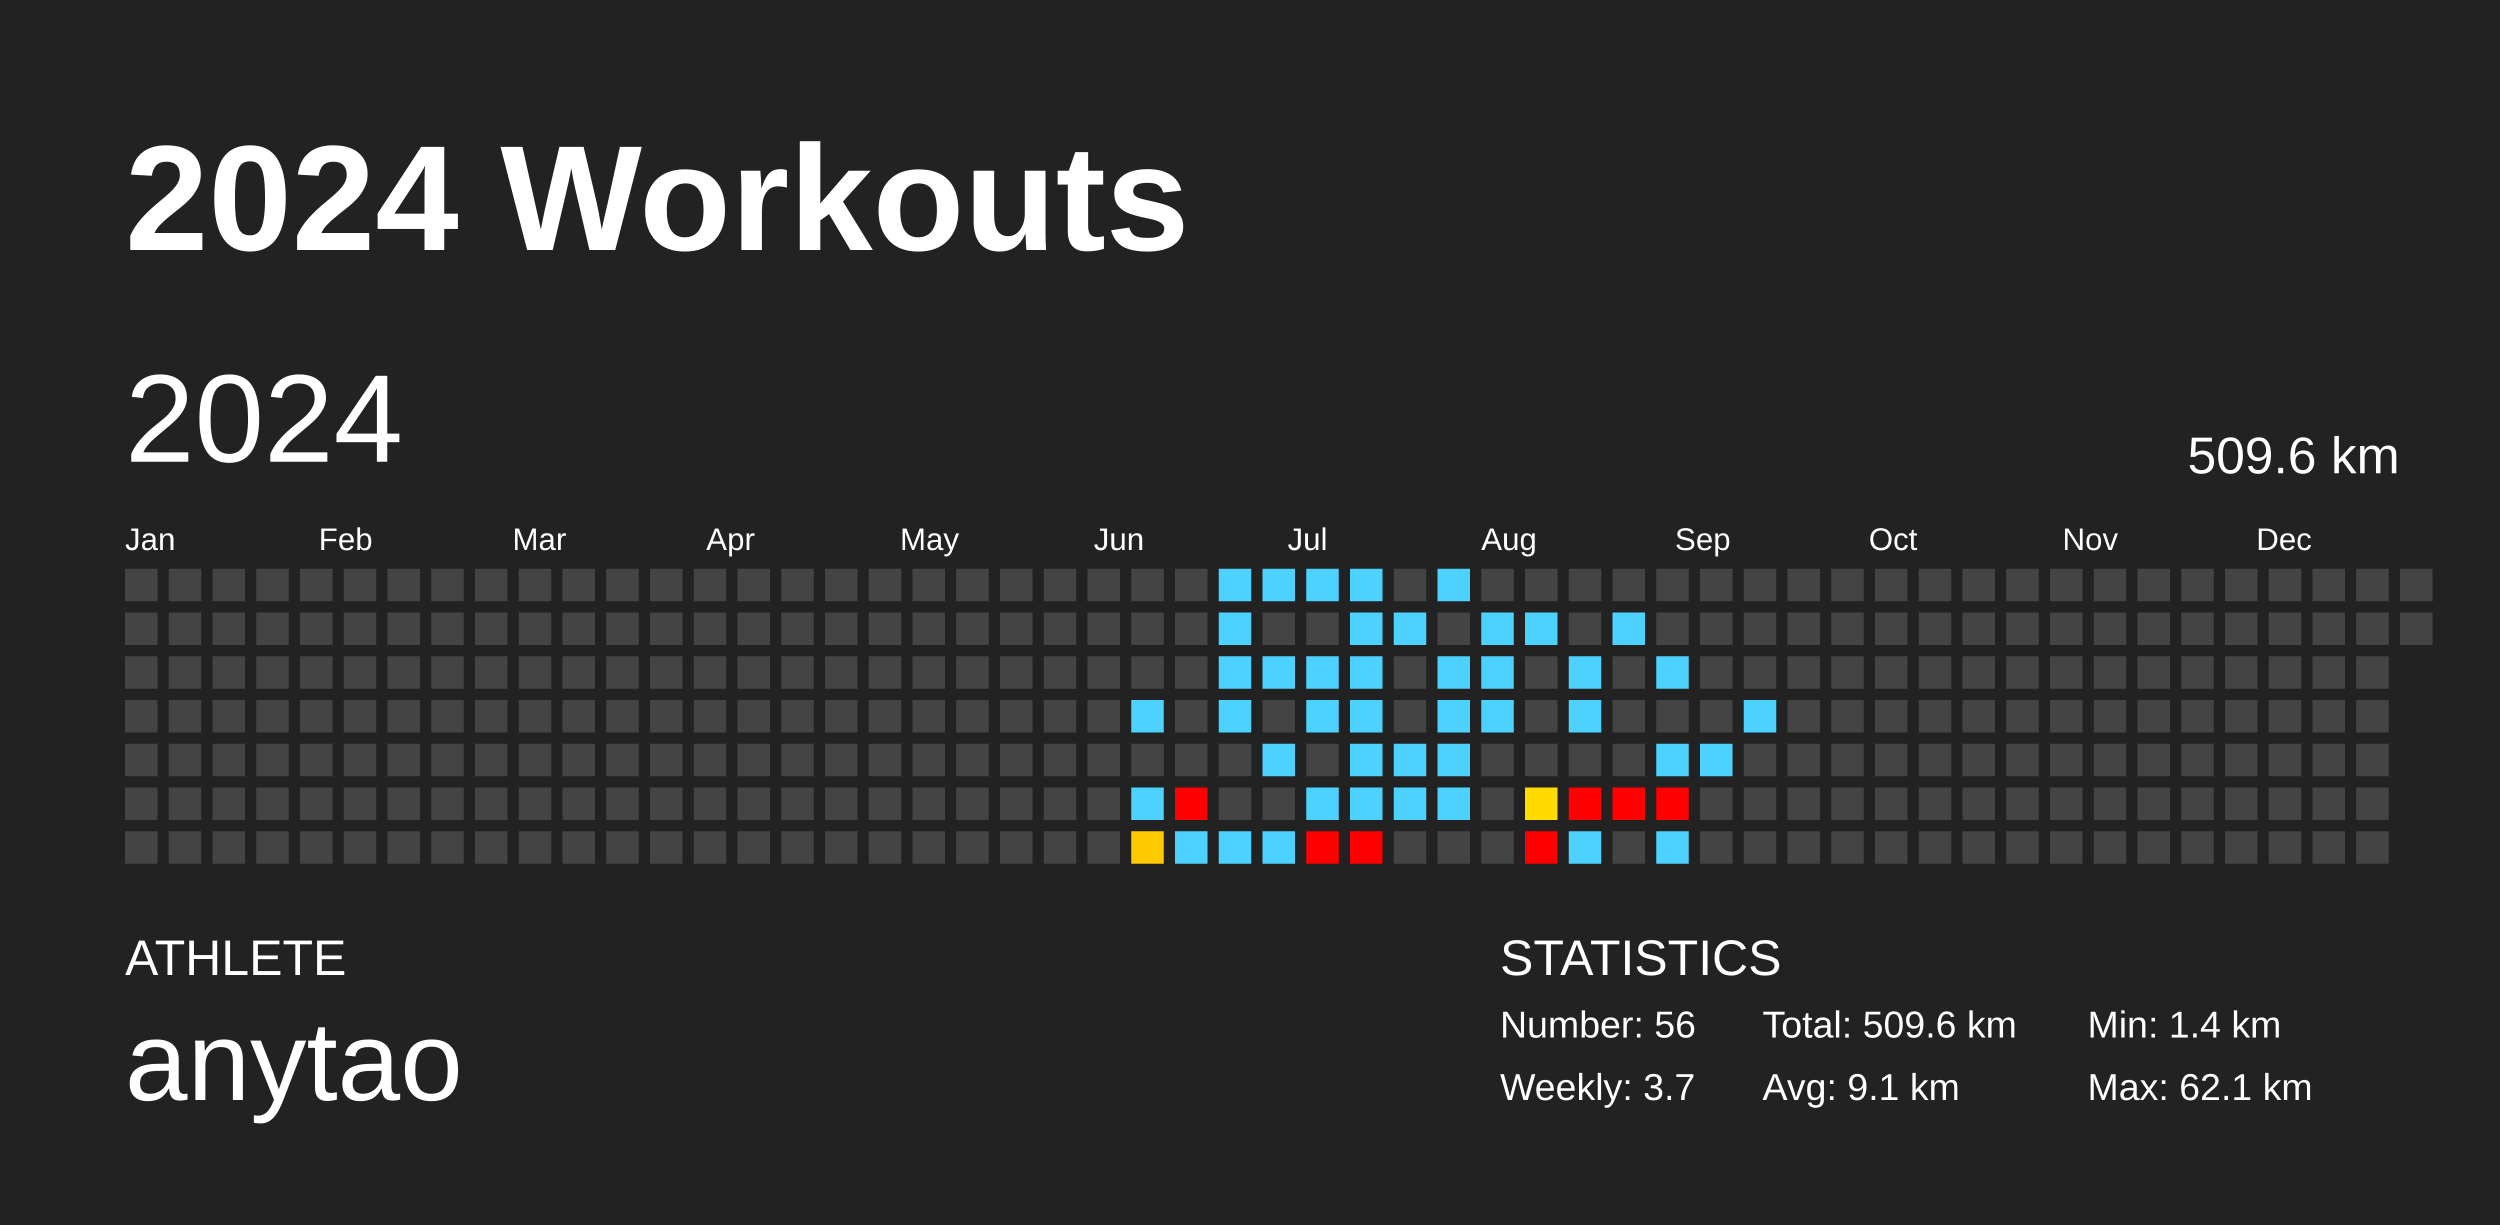
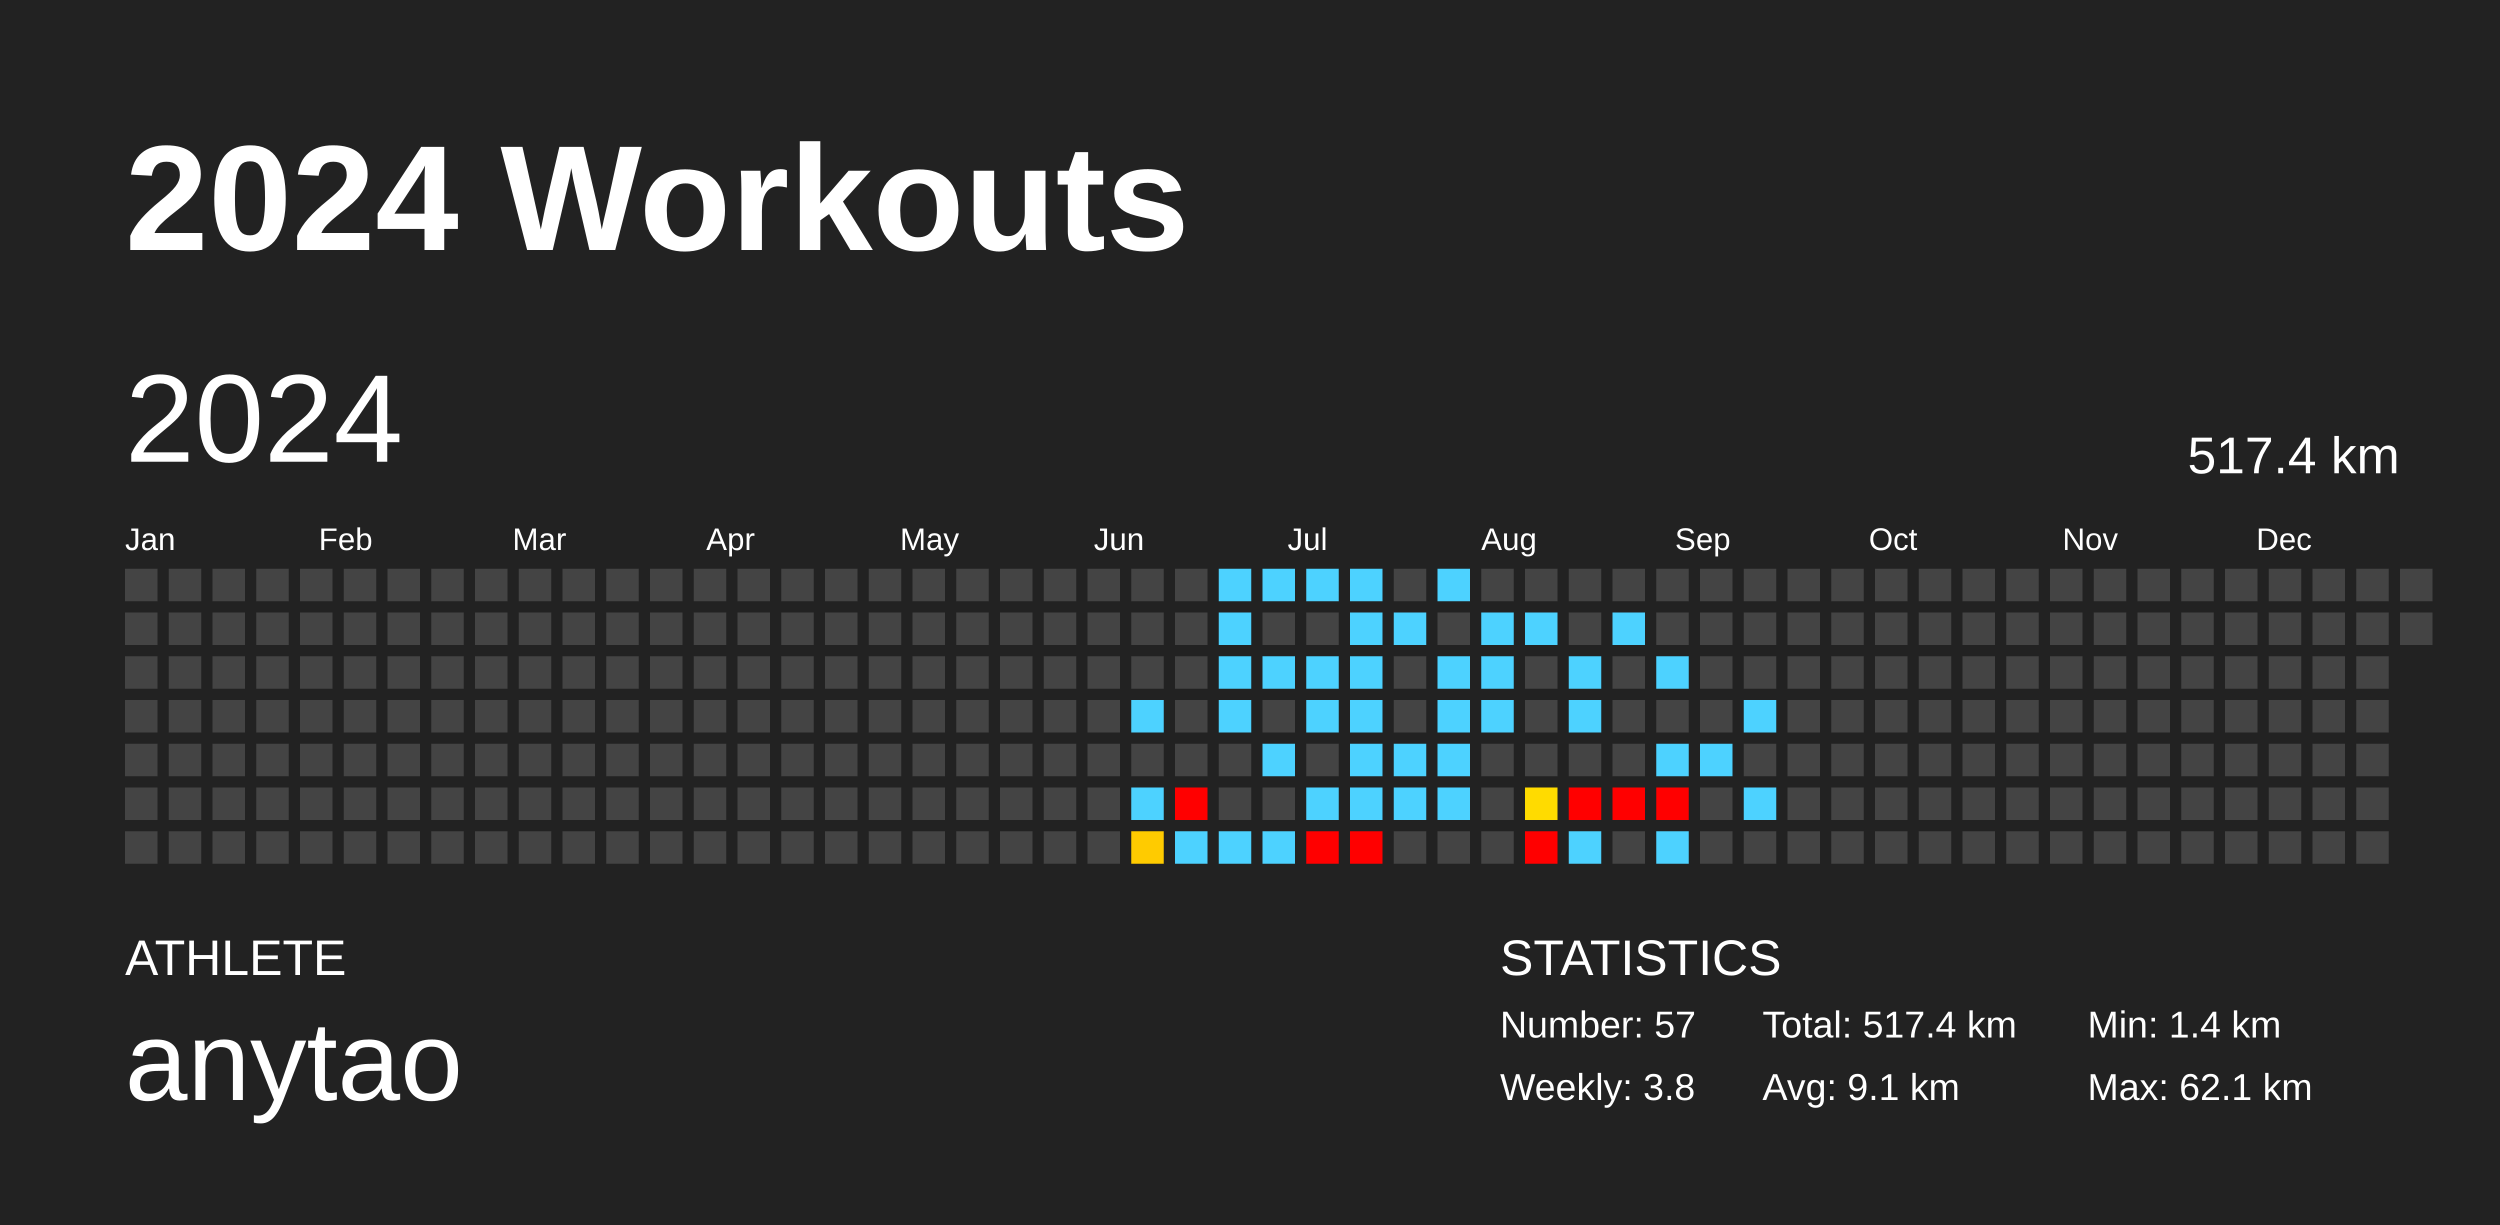
<svg xmlns="http://www.w3.org/2000/svg" baseProfile="full" height="98mm" version="1.1" viewBox="0,0,200,98" width="200mm">
  <defs />
  <rect fill="#222222" height="98" width="200" x="0" y="0" />
  <text fill="#FFFFFF" style="font-size:12px; font-family:Arial; font-weight:bold;" x="10" y="20">2024 Workouts</text>
  <text fill="#FFFFFF" style="font-size:4px; font-family:Arial" x="10" y="78">ATHLETE</text>
  <text fill="#FFFFFF" style="font-size:9px; font-family:Arial" x="10" y="88">anytao</text>
  <text fill="#FFFFFF" style="font-size:4px; font-family:Arial" x="120" y="78">STATISTICS</text>
-   <text fill="#FFFFFF" style="font-size:3px; font-family:Arial" x="120" y="83">Number: 56</text>
-   <text fill="#FFFFFF" style="font-size:3px; font-family:Arial" x="120" y="88">Weekly: 3.7</text>
-   <text fill="#FFFFFF" style="font-size:3px; font-family:Arial" x="141" y="83">Total: 509.6 km</text>
+   <text fill="#FFFFFF" style="font-size:3px; font-family:Arial" x="120" y="83">Number: 57</text>
+   <text fill="#FFFFFF" style="font-size:3px; font-family:Arial" x="120" y="88">Weekly: 3.8</text>
+   <text fill="#FFFFFF" style="font-size:3px; font-family:Arial" x="141" y="83">Total: 517.4 km</text>
  <text fill="#FFFFFF" style="font-size:3px; font-family:Arial" x="141" y="88">Avg: 9.1 km</text>
  <text fill="#FFFFFF" style="font-size:3px; font-family:Arial" x="167" y="83">Min: 1.4 km</text>
  <text fill="#FFFFFF" style="font-size:3px; font-family:Arial" x="167" y="88">Max: 62.1 km</text>
  <text dominant-baseline="hanging" fill="#FFFFFF" style="font-size:10.0px; font-family:Arial;" x="10" y="30">2024</text>
-   <text dominant-baseline="hanging" fill="#FFFFFF" style="font-size:4.125px; font-family:Arial;" x="175" y="35">509.6 km</text>
+   <text dominant-baseline="hanging" fill="#FFFFFF" style="font-size:4.125px; font-family:Arial;" x="175" y="35">517.4 km</text>
  <text fill="#FFFFFF" style="font-size:2.5px; font-family:Arial" x="10.0" y="44">Jan</text>
  <text fill="#FFFFFF" style="font-size:2.5px; font-family:Arial" x="25.5" y="44">Feb</text>
  <text fill="#FFFFFF" style="font-size:2.5px; font-family:Arial" x="41.0" y="44">Mar</text>
  <text fill="#FFFFFF" style="font-size:2.5px; font-family:Arial" x="56.5" y="44">Apr</text>
  <text fill="#FFFFFF" style="font-size:2.5px; font-family:Arial" x="72.0" y="44">May</text>
  <text fill="#FFFFFF" style="font-size:2.5px; font-family:Arial" x="87.5" y="44">Jun</text>
  <text fill="#FFFFFF" style="font-size:2.5px; font-family:Arial" x="103.0" y="44">Jul</text>
  <text fill="#FFFFFF" style="font-size:2.5px; font-family:Arial" x="118.5" y="44">Aug</text>
  <text fill="#FFFFFF" style="font-size:2.5px; font-family:Arial" x="134.0" y="44">Sep</text>
  <text fill="#FFFFFF" style="font-size:2.5px; font-family:Arial" x="149.5" y="44">Oct</text>
  <text fill="#FFFFFF" style="font-size:2.5px; font-family:Arial" x="165.0" y="44">Nov</text>
  <text fill="#FFFFFF" style="font-size:2.5px; font-family:Arial" x="180.5" y="44">Dec</text>
  <rect fill="#444444" height="2.6" width="2.6" x="10.0" y="45.5" />
  <rect fill="#444444" height="2.6" width="2.6" x="10.0" y="49.0" />
  <rect fill="#444444" height="2.6" width="2.6" x="10.0" y="52.5" />
  <rect fill="#444444" height="2.6" width="2.6" x="10.0" y="56.0" />
  <rect fill="#444444" height="2.6" width="2.6" x="10.0" y="59.5" />
  <rect fill="#444444" height="2.6" width="2.6" x="10.0" y="63.0" />
  <rect fill="#444444" height="2.6" width="2.6" x="10.0" y="66.5" />
  <rect fill="#444444" height="2.6" width="2.6" x="13.5" y="45.5" />
  <rect fill="#444444" height="2.6" width="2.6" x="13.5" y="49.0" />
  <rect fill="#444444" height="2.6" width="2.6" x="13.5" y="52.5" />
  <rect fill="#444444" height="2.6" width="2.6" x="13.5" y="56.0" />
  <rect fill="#444444" height="2.6" width="2.6" x="13.5" y="59.5" />
  <rect fill="#444444" height="2.6" width="2.6" x="13.5" y="63.0" />
  <rect fill="#444444" height="2.6" width="2.6" x="13.5" y="66.5" />
  <rect fill="#444444" height="2.6" width="2.6" x="17.0" y="45.5" />
  <rect fill="#444444" height="2.6" width="2.6" x="17.0" y="49.0" />
  <rect fill="#444444" height="2.6" width="2.6" x="17.0" y="52.5" />
  <rect fill="#444444" height="2.6" width="2.6" x="17.0" y="56.0" />
  <rect fill="#444444" height="2.6" width="2.6" x="17.0" y="59.5" />
  <rect fill="#444444" height="2.6" width="2.6" x="17.0" y="63.0" />
  <rect fill="#444444" height="2.6" width="2.6" x="17.0" y="66.5" />
  <rect fill="#444444" height="2.6" width="2.6" x="20.5" y="45.5" />
  <rect fill="#444444" height="2.6" width="2.6" x="20.5" y="49.0" />
  <rect fill="#444444" height="2.6" width="2.6" x="20.5" y="52.5" />
  <rect fill="#444444" height="2.6" width="2.6" x="20.5" y="56.0" />
  <rect fill="#444444" height="2.6" width="2.6" x="20.5" y="59.5" />
  <rect fill="#444444" height="2.6" width="2.6" x="20.5" y="63.0" />
  <rect fill="#444444" height="2.6" width="2.6" x="20.5" y="66.5" />
  <rect fill="#444444" height="2.6" width="2.6" x="24.0" y="45.5" />
  <rect fill="#444444" height="2.6" width="2.6" x="24.0" y="49.0" />
  <rect fill="#444444" height="2.6" width="2.6" x="24.0" y="52.5" />
  <rect fill="#444444" height="2.6" width="2.6" x="24.0" y="56.0" />
  <rect fill="#444444" height="2.6" width="2.6" x="24.0" y="59.5" />
  <rect fill="#444444" height="2.6" width="2.6" x="24.0" y="63.0" />
  <rect fill="#444444" height="2.6" width="2.6" x="24.0" y="66.5" />
  <rect fill="#444444" height="2.6" width="2.6" x="27.5" y="45.5" />
  <rect fill="#444444" height="2.6" width="2.6" x="27.5" y="49.0" />
  <rect fill="#444444" height="2.6" width="2.6" x="27.5" y="52.5" />
  <rect fill="#444444" height="2.6" width="2.6" x="27.5" y="56.0" />
  <rect fill="#444444" height="2.6" width="2.6" x="27.5" y="59.5" />
  <rect fill="#444444" height="2.6" width="2.6" x="27.5" y="63.0" />
  <rect fill="#444444" height="2.6" width="2.6" x="27.5" y="66.5" />
  <rect fill="#444444" height="2.6" width="2.6" x="31.0" y="45.5" />
  <rect fill="#444444" height="2.6" width="2.6" x="31.0" y="49.0" />
  <rect fill="#444444" height="2.6" width="2.6" x="31.0" y="52.5" />
  <rect fill="#444444" height="2.6" width="2.6" x="31.0" y="56.0" />
  <rect fill="#444444" height="2.6" width="2.6" x="31.0" y="59.5" />
  <rect fill="#444444" height="2.6" width="2.6" x="31.0" y="63.0" />
  <rect fill="#444444" height="2.6" width="2.6" x="31.0" y="66.5" />
  <rect fill="#444444" height="2.6" width="2.6" x="34.5" y="45.5" />
  <rect fill="#444444" height="2.6" width="2.6" x="34.5" y="49.0" />
  <rect fill="#444444" height="2.6" width="2.6" x="34.5" y="52.5" />
  <rect fill="#444444" height="2.6" width="2.6" x="34.5" y="56.0" />
  <rect fill="#444444" height="2.6" width="2.6" x="34.5" y="59.5" />
  <rect fill="#444444" height="2.6" width="2.6" x="34.5" y="63.0" />
  <rect fill="#444444" height="2.6" width="2.6" x="34.5" y="66.5" />
  <rect fill="#444444" height="2.6" width="2.6" x="38.0" y="45.5" />
  <rect fill="#444444" height="2.6" width="2.6" x="38.0" y="49.0" />
  <rect fill="#444444" height="2.6" width="2.6" x="38.0" y="52.5" />
  <rect fill="#444444" height="2.6" width="2.6" x="38.0" y="56.0" />
  <rect fill="#444444" height="2.6" width="2.6" x="38.0" y="59.5" />
  <rect fill="#444444" height="2.6" width="2.6" x="38.0" y="63.0" />
  <rect fill="#444444" height="2.6" width="2.6" x="38.0" y="66.5" />
  <rect fill="#444444" height="2.6" width="2.6" x="41.5" y="45.5" />
  <rect fill="#444444" height="2.6" width="2.6" x="41.5" y="49.0" />
  <rect fill="#444444" height="2.6" width="2.6" x="41.5" y="52.5" />
  <rect fill="#444444" height="2.6" width="2.6" x="41.5" y="56.0" />
  <rect fill="#444444" height="2.6" width="2.6" x="41.5" y="59.5" />
  <rect fill="#444444" height="2.6" width="2.6" x="41.5" y="63.0" />
  <rect fill="#444444" height="2.6" width="2.6" x="41.5" y="66.5" />
  <rect fill="#444444" height="2.6" width="2.6" x="45.0" y="45.5" />
  <rect fill="#444444" height="2.6" width="2.6" x="45.0" y="49.0" />
  <rect fill="#444444" height="2.6" width="2.6" x="45.0" y="52.5" />
  <rect fill="#444444" height="2.6" width="2.6" x="45.0" y="56.0" />
  <rect fill="#444444" height="2.6" width="2.6" x="45.0" y="59.5" />
  <rect fill="#444444" height="2.6" width="2.6" x="45.0" y="63.0" />
  <rect fill="#444444" height="2.6" width="2.6" x="45.0" y="66.5" />
  <rect fill="#444444" height="2.6" width="2.6" x="48.5" y="45.5" />
  <rect fill="#444444" height="2.6" width="2.6" x="48.5" y="49.0" />
  <rect fill="#444444" height="2.6" width="2.6" x="48.5" y="52.5" />
  <rect fill="#444444" height="2.6" width="2.6" x="48.5" y="56.0" />
  <rect fill="#444444" height="2.6" width="2.6" x="48.5" y="59.5" />
  <rect fill="#444444" height="2.6" width="2.6" x="48.5" y="63.0" />
  <rect fill="#444444" height="2.6" width="2.6" x="48.5" y="66.5" />
  <rect fill="#444444" height="2.6" width="2.6" x="52.0" y="45.5" />
  <rect fill="#444444" height="2.6" width="2.6" x="52.0" y="49.0" />
  <rect fill="#444444" height="2.6" width="2.6" x="52.0" y="52.5" />
  <rect fill="#444444" height="2.6" width="2.6" x="52.0" y="56.0" />
  <rect fill="#444444" height="2.6" width="2.6" x="52.0" y="59.5" />
  <rect fill="#444444" height="2.6" width="2.6" x="52.0" y="63.0" />
  <rect fill="#444444" height="2.6" width="2.6" x="52.0" y="66.5" />
  <rect fill="#444444" height="2.6" width="2.6" x="55.5" y="45.5" />
  <rect fill="#444444" height="2.6" width="2.6" x="55.5" y="49.0" />
  <rect fill="#444444" height="2.6" width="2.6" x="55.5" y="52.5" />
  <rect fill="#444444" height="2.6" width="2.6" x="55.5" y="56.0" />
  <rect fill="#444444" height="2.6" width="2.6" x="55.5" y="59.5" />
  <rect fill="#444444" height="2.6" width="2.6" x="55.5" y="63.0" />
  <rect fill="#444444" height="2.6" width="2.6" x="55.5" y="66.5" />
  <rect fill="#444444" height="2.6" width="2.6" x="59.0" y="45.5" />
  <rect fill="#444444" height="2.6" width="2.6" x="59.0" y="49.0" />
  <rect fill="#444444" height="2.6" width="2.6" x="59.0" y="52.5" />
  <rect fill="#444444" height="2.6" width="2.6" x="59.0" y="56.0" />
  <rect fill="#444444" height="2.6" width="2.6" x="59.0" y="59.5" />
  <rect fill="#444444" height="2.6" width="2.6" x="59.0" y="63.0" />
  <rect fill="#444444" height="2.6" width="2.6" x="59.0" y="66.5" />
  <rect fill="#444444" height="2.6" width="2.6" x="62.5" y="45.5" />
  <rect fill="#444444" height="2.6" width="2.6" x="62.5" y="49.0" />
  <rect fill="#444444" height="2.6" width="2.6" x="62.5" y="52.5" />
  <rect fill="#444444" height="2.6" width="2.6" x="62.5" y="56.0" />
  <rect fill="#444444" height="2.6" width="2.6" x="62.5" y="59.5" />
  <rect fill="#444444" height="2.6" width="2.6" x="62.5" y="63.0" />
  <rect fill="#444444" height="2.6" width="2.6" x="62.5" y="66.5" />
  <rect fill="#444444" height="2.6" width="2.6" x="66.0" y="45.5" />
  <rect fill="#444444" height="2.6" width="2.6" x="66.0" y="49.0" />
  <rect fill="#444444" height="2.6" width="2.6" x="66.0" y="52.5" />
  <rect fill="#444444" height="2.6" width="2.6" x="66.0" y="56.0" />
  <rect fill="#444444" height="2.6" width="2.6" x="66.0" y="59.5" />
  <rect fill="#444444" height="2.6" width="2.6" x="66.0" y="63.0" />
  <rect fill="#444444" height="2.6" width="2.6" x="66.0" y="66.5" />
  <rect fill="#444444" height="2.6" width="2.6" x="69.5" y="45.5" />
  <rect fill="#444444" height="2.6" width="2.6" x="69.5" y="49.0" />
  <rect fill="#444444" height="2.6" width="2.6" x="69.5" y="52.5" />
  <rect fill="#444444" height="2.6" width="2.6" x="69.5" y="56.0" />
  <rect fill="#444444" height="2.6" width="2.6" x="69.5" y="59.5" />
  <rect fill="#444444" height="2.6" width="2.6" x="69.5" y="63.0" />
  <rect fill="#444444" height="2.6" width="2.6" x="69.5" y="66.5" />
  <rect fill="#444444" height="2.6" width="2.6" x="73.0" y="45.5" />
  <rect fill="#444444" height="2.6" width="2.6" x="73.0" y="49.0" />
  <rect fill="#444444" height="2.6" width="2.6" x="73.0" y="52.5" />
  <rect fill="#444444" height="2.6" width="2.6" x="73.0" y="56.0" />
  <rect fill="#444444" height="2.6" width="2.6" x="73.0" y="59.5" />
  <rect fill="#444444" height="2.6" width="2.6" x="73.0" y="63.0" />
  <rect fill="#444444" height="2.6" width="2.6" x="73.0" y="66.5" />
  <rect fill="#444444" height="2.6" width="2.6" x="76.5" y="45.5" />
  <rect fill="#444444" height="2.6" width="2.6" x="76.5" y="49.0" />
  <rect fill="#444444" height="2.6" width="2.6" x="76.5" y="52.5" />
  <rect fill="#444444" height="2.6" width="2.6" x="76.5" y="56.0" />
  <rect fill="#444444" height="2.6" width="2.6" x="76.5" y="59.5" />
  <rect fill="#444444" height="2.6" width="2.6" x="76.5" y="63.0" />
  <rect fill="#444444" height="2.6" width="2.6" x="76.5" y="66.5" />
  <rect fill="#444444" height="2.6" width="2.6" x="80.0" y="45.5" />
  <rect fill="#444444" height="2.6" width="2.6" x="80.0" y="49.0" />
  <rect fill="#444444" height="2.6" width="2.6" x="80.0" y="52.5" />
  <rect fill="#444444" height="2.6" width="2.6" x="80.0" y="56.0" />
  <rect fill="#444444" height="2.6" width="2.6" x="80.0" y="59.5" />
  <rect fill="#444444" height="2.6" width="2.6" x="80.0" y="63.0" />
  <rect fill="#444444" height="2.6" width="2.6" x="80.0" y="66.5" />
  <rect fill="#444444" height="2.6" width="2.6" x="83.5" y="45.5" />
  <rect fill="#444444" height="2.6" width="2.6" x="83.5" y="49.0" />
  <rect fill="#444444" height="2.6" width="2.6" x="83.5" y="52.5" />
  <rect fill="#444444" height="2.6" width="2.6" x="83.5" y="56.0" />
  <rect fill="#444444" height="2.6" width="2.6" x="83.5" y="59.5" />
  <rect fill="#444444" height="2.6" width="2.6" x="83.5" y="63.0" />
  <rect fill="#444444" height="2.6" width="2.6" x="83.5" y="66.5" />
  <rect fill="#444444" height="2.6" width="2.6" x="87.0" y="45.5" />
  <rect fill="#444444" height="2.6" width="2.6" x="87.0" y="49.0" />
  <rect fill="#444444" height="2.6" width="2.6" x="87.0" y="52.5" />
  <rect fill="#444444" height="2.6" width="2.6" x="87.0" y="56.0" />
  <rect fill="#444444" height="2.6" width="2.6" x="87.0" y="59.5" />
  <rect fill="#444444" height="2.6" width="2.6" x="87.0" y="63.0" />
  <rect fill="#444444" height="2.6" width="2.6" x="87.0" y="66.5" />
  <rect fill="#444444" height="2.6" width="2.6" x="90.5" y="45.5" />
  <rect fill="#444444" height="2.6" width="2.6" x="90.5" y="49.0" />
  <rect fill="#444444" height="2.6" width="2.6" x="90.5" y="52.5" />
  <rect fill="#4dd2ff" height="2.6" width="2.6" x="90.5" y="56.0" />
  <rect fill="#444444" height="2.6" width="2.6" x="90.5" y="59.5" />
  <rect fill="#4dd2ff" height="2.6" width="2.6" x="90.5" y="63.0" />
  <rect fill="#ffcb00" height="2.6" width="2.6" x="90.5" y="66.5" />
  <rect fill="#444444" height="2.6" width="2.6" x="94.0" y="45.5" />
  <rect fill="#444444" height="2.6" width="2.6" x="94.0" y="49.0" />
  <rect fill="#444444" height="2.6" width="2.6" x="94.0" y="52.5" />
  <rect fill="#444444" height="2.6" width="2.6" x="94.0" y="56.0" />
  <rect fill="#444444" height="2.6" width="2.6" x="94.0" y="59.5" />
  <rect fill="red" height="2.6" width="2.6" x="94.0" y="63.0" />
  <rect fill="#4dd2ff" height="2.6" width="2.6" x="94.0" y="66.5" />
  <rect fill="#4dd2ff" height="2.6" width="2.6" x="97.5" y="45.5" />
  <rect fill="#4dd2ff" height="2.6" width="2.6" x="97.5" y="49.0" />
  <rect fill="#4dd2ff" height="2.6" width="2.6" x="97.5" y="52.5" />
  <rect fill="#4dd2ff" height="2.6" width="2.6" x="97.5" y="56.0" />
  <rect fill="#444444" height="2.6" width="2.6" x="97.5" y="59.5" />
  <rect fill="#444444" height="2.6" width="2.6" x="97.5" y="63.0" />
  <rect fill="#4dd2ff" height="2.6" width="2.6" x="97.5" y="66.5" />
  <rect fill="#4dd2ff" height="2.6" width="2.6" x="101.0" y="45.5" />
  <rect fill="#444444" height="2.6" width="2.6" x="101.0" y="49.0" />
  <rect fill="#4dd2ff" height="2.6" width="2.6" x="101.0" y="52.5" />
  <rect fill="#444444" height="2.6" width="2.6" x="101.0" y="56.0" />
  <rect fill="#4dd2ff" height="2.6" width="2.6" x="101.0" y="59.5" />
  <rect fill="#444444" height="2.6" width="2.6" x="101.0" y="63.0" />
  <rect fill="#4dd2ff" height="2.6" width="2.6" x="101.0" y="66.5" />
  <rect fill="#4dd2ff" height="2.6" width="2.6" x="104.5" y="45.5" />
  <rect fill="#444444" height="2.6" width="2.6" x="104.5" y="49.0" />
  <rect fill="#4dd2ff" height="2.6" width="2.6" x="104.5" y="52.5" />
  <rect fill="#4dd2ff" height="2.6" width="2.6" x="104.5" y="56.0" />
  <rect fill="#444444" height="2.6" width="2.6" x="104.5" y="59.5" />
  <rect fill="#4dd2ff" height="2.6" width="2.6" x="104.5" y="63.0" />
  <rect fill="red" height="2.6" width="2.6" x="104.5" y="66.5" />
  <rect fill="#4dd2ff" height="2.6" width="2.6" x="108.0" y="45.5" />
  <rect fill="#4dd2ff" height="2.6" width="2.6" x="108.0" y="49.0" />
  <rect fill="#4dd2ff" height="2.6" width="2.6" x="108.0" y="52.5" />
  <rect fill="#4dd2ff" height="2.6" width="2.6" x="108.0" y="56.0" />
  <rect fill="#4dd2ff" height="2.6" width="2.6" x="108.0" y="59.5" />
  <rect fill="#4dd2ff" height="2.6" width="2.6" x="108.0" y="63.0" />
  <rect fill="red" height="2.6" width="2.6" x="108.0" y="66.5" />
  <rect fill="#444444" height="2.6" width="2.6" x="111.5" y="45.5" />
  <rect fill="#4dd2ff" height="2.6" width="2.6" x="111.5" y="49.0" />
  <rect fill="#444444" height="2.6" width="2.6" x="111.5" y="52.5" />
  <rect fill="#444444" height="2.6" width="2.6" x="111.5" y="56.0" />
  <rect fill="#4dd2ff" height="2.6" width="2.6" x="111.5" y="59.5" />
  <rect fill="#4dd2ff" height="2.6" width="2.6" x="111.5" y="63.0" />
  <rect fill="#444444" height="2.6" width="2.6" x="111.5" y="66.5" />
  <rect fill="#4dd2ff" height="2.6" width="2.6" x="115.0" y="45.5" />
  <rect fill="#444444" height="2.6" width="2.6" x="115.0" y="49.0" />
  <rect fill="#4dd2ff" height="2.6" width="2.6" x="115.0" y="52.5" />
  <rect fill="#4dd2ff" height="2.6" width="2.6" x="115.0" y="56.0" />
  <rect fill="#4dd2ff" height="2.6" width="2.6" x="115.0" y="59.5" />
  <rect fill="#4dd2ff" height="2.6" width="2.6" x="115.0" y="63.0" />
  <rect fill="#444444" height="2.6" width="2.6" x="115.0" y="66.5" />
  <rect fill="#444444" height="2.6" width="2.6" x="118.5" y="45.5" />
  <rect fill="#4dd2ff" height="2.6" width="2.6" x="118.5" y="49.0" />
  <rect fill="#4dd2ff" height="2.6" width="2.6" x="118.5" y="52.5" />
  <rect fill="#4dd2ff" height="2.6" width="2.6" x="118.5" y="56.0" />
  <rect fill="#444444" height="2.6" width="2.6" x="118.5" y="59.5" />
  <rect fill="#444444" height="2.6" width="2.6" x="118.5" y="63.0" />
  <rect fill="#444444" height="2.6" width="2.6" x="118.5" y="66.5" />
  <rect fill="#444444" height="2.6" width="2.6" x="122.0" y="45.5" />
  <rect fill="#4dd2ff" height="2.6" width="2.6" x="122.0" y="49.0" />
  <rect fill="#444444" height="2.6" width="2.6" x="122.0" y="52.5" />
  <rect fill="#444444" height="2.6" width="2.6" x="122.0" y="56.0" />
  <rect fill="#444444" height="2.6" width="2.6" x="122.0" y="59.5" />
  <rect fill="#ffdb00" height="2.6" width="2.6" x="122.0" y="63.0" />
  <rect fill="red" height="2.6" width="2.6" x="122.0" y="66.5" />
  <rect fill="#444444" height="2.6" width="2.6" x="125.5" y="45.5" />
  <rect fill="#444444" height="2.6" width="2.6" x="125.5" y="49.0" />
  <rect fill="#4dd2ff" height="2.6" width="2.6" x="125.5" y="52.5" />
  <rect fill="#4dd2ff" height="2.6" width="2.6" x="125.5" y="56.0" />
  <rect fill="#444444" height="2.6" width="2.6" x="125.5" y="59.5" />
  <rect fill="red" height="2.6" width="2.6" x="125.5" y="63.0" />
  <rect fill="#4dd2ff" height="2.6" width="2.6" x="125.5" y="66.5" />
  <rect fill="#444444" height="2.6" width="2.6" x="129.0" y="45.5" />
  <rect fill="#4dd2ff" height="2.6" width="2.6" x="129.0" y="49.0" />
  <rect fill="#444444" height="2.6" width="2.6" x="129.0" y="52.5" />
  <rect fill="#444444" height="2.6" width="2.6" x="129.0" y="56.0" />
  <rect fill="#444444" height="2.6" width="2.6" x="129.0" y="59.5" />
  <rect fill="red" height="2.6" width="2.6" x="129.0" y="63.0" />
  <rect fill="#444444" height="2.6" width="2.6" x="129.0" y="66.5" />
  <rect fill="#444444" height="2.6" width="2.6" x="132.5" y="45.5" />
  <rect fill="#444444" height="2.6" width="2.6" x="132.5" y="49.0" />
  <rect fill="#4dd2ff" height="2.6" width="2.6" x="132.5" y="52.5" />
  <rect fill="#444444" height="2.6" width="2.6" x="132.5" y="56.0" />
  <rect fill="#4dd2ff" height="2.6" width="2.6" x="132.5" y="59.5" />
  <rect fill="red" height="2.6" width="2.6" x="132.5" y="63.0" />
  <rect fill="#4dd2ff" height="2.6" width="2.6" x="132.5" y="66.5" />
  <rect fill="#444444" height="2.6" width="2.6" x="136.0" y="45.5" />
  <rect fill="#444444" height="2.6" width="2.6" x="136.0" y="49.0" />
  <rect fill="#444444" height="2.6" width="2.6" x="136.0" y="52.5" />
  <rect fill="#444444" height="2.6" width="2.6" x="136.0" y="56.0" />
  <rect fill="#4dd2ff" height="2.6" width="2.6" x="136.0" y="59.5" />
  <rect fill="#444444" height="2.6" width="2.6" x="136.0" y="63.0" />
  <rect fill="#444444" height="2.6" width="2.6" x="136.0" y="66.5" />
  <rect fill="#444444" height="2.6" width="2.6" x="139.5" y="45.5" />
  <rect fill="#444444" height="2.6" width="2.6" x="139.5" y="49.0" />
  <rect fill="#444444" height="2.6" width="2.6" x="139.5" y="52.5" />
  <rect fill="#4dd2ff" height="2.6" width="2.6" x="139.5" y="56.0" />
  <rect fill="#444444" height="2.6" width="2.6" x="139.5" y="59.5" />
-   <rect fill="#444444" height="2.6" width="2.6" x="139.5" y="63.0" />
+   <rect fill="#4dd2ff" height="2.6" width="2.6" x="139.5" y="63.0" />
  <rect fill="#444444" height="2.6" width="2.6" x="139.5" y="66.5" />
  <rect fill="#444444" height="2.6" width="2.6" x="143.0" y="45.5" />
  <rect fill="#444444" height="2.6" width="2.6" x="143.0" y="49.0" />
  <rect fill="#444444" height="2.6" width="2.6" x="143.0" y="52.5" />
  <rect fill="#444444" height="2.6" width="2.6" x="143.0" y="56.0" />
  <rect fill="#444444" height="2.6" width="2.6" x="143.0" y="59.5" />
  <rect fill="#444444" height="2.6" width="2.6" x="143.0" y="63.0" />
  <rect fill="#444444" height="2.6" width="2.6" x="143.0" y="66.5" />
  <rect fill="#444444" height="2.6" width="2.6" x="146.5" y="45.5" />
  <rect fill="#444444" height="2.6" width="2.6" x="146.5" y="49.0" />
  <rect fill="#444444" height="2.6" width="2.6" x="146.5" y="52.5" />
  <rect fill="#444444" height="2.6" width="2.6" x="146.5" y="56.0" />
  <rect fill="#444444" height="2.6" width="2.6" x="146.5" y="59.5" />
  <rect fill="#444444" height="2.6" width="2.6" x="146.5" y="63.0" />
  <rect fill="#444444" height="2.6" width="2.6" x="146.5" y="66.5" />
  <rect fill="#444444" height="2.6" width="2.6" x="150.0" y="45.5" />
  <rect fill="#444444" height="2.6" width="2.6" x="150.0" y="49.0" />
  <rect fill="#444444" height="2.6" width="2.6" x="150.0" y="52.5" />
  <rect fill="#444444" height="2.6" width="2.6" x="150.0" y="56.0" />
  <rect fill="#444444" height="2.6" width="2.6" x="150.0" y="59.5" />
  <rect fill="#444444" height="2.6" width="2.6" x="150.0" y="63.0" />
  <rect fill="#444444" height="2.6" width="2.6" x="150.0" y="66.5" />
  <rect fill="#444444" height="2.6" width="2.6" x="153.5" y="45.5" />
  <rect fill="#444444" height="2.6" width="2.6" x="153.5" y="49.0" />
  <rect fill="#444444" height="2.6" width="2.6" x="153.5" y="52.5" />
  <rect fill="#444444" height="2.6" width="2.6" x="153.5" y="56.0" />
  <rect fill="#444444" height="2.6" width="2.6" x="153.5" y="59.5" />
  <rect fill="#444444" height="2.6" width="2.6" x="153.5" y="63.0" />
  <rect fill="#444444" height="2.6" width="2.6" x="153.5" y="66.5" />
  <rect fill="#444444" height="2.6" width="2.6" x="157.0" y="45.5" />
  <rect fill="#444444" height="2.6" width="2.6" x="157.0" y="49.0" />
  <rect fill="#444444" height="2.6" width="2.6" x="157.0" y="52.5" />
  <rect fill="#444444" height="2.6" width="2.6" x="157.0" y="56.0" />
  <rect fill="#444444" height="2.6" width="2.6" x="157.0" y="59.5" />
  <rect fill="#444444" height="2.6" width="2.6" x="157.0" y="63.0" />
  <rect fill="#444444" height="2.6" width="2.6" x="157.0" y="66.5" />
  <rect fill="#444444" height="2.6" width="2.6" x="160.5" y="45.5" />
  <rect fill="#444444" height="2.6" width="2.6" x="160.5" y="49.0" />
  <rect fill="#444444" height="2.6" width="2.6" x="160.5" y="52.5" />
  <rect fill="#444444" height="2.6" width="2.6" x="160.5" y="56.0" />
  <rect fill="#444444" height="2.6" width="2.6" x="160.5" y="59.5" />
  <rect fill="#444444" height="2.6" width="2.6" x="160.5" y="63.0" />
  <rect fill="#444444" height="2.6" width="2.6" x="160.5" y="66.5" />
  <rect fill="#444444" height="2.6" width="2.6" x="164.0" y="45.5" />
  <rect fill="#444444" height="2.6" width="2.6" x="164.0" y="49.0" />
  <rect fill="#444444" height="2.6" width="2.6" x="164.0" y="52.5" />
  <rect fill="#444444" height="2.6" width="2.6" x="164.0" y="56.0" />
  <rect fill="#444444" height="2.6" width="2.6" x="164.0" y="59.5" />
  <rect fill="#444444" height="2.6" width="2.6" x="164.0" y="63.0" />
  <rect fill="#444444" height="2.6" width="2.6" x="164.0" y="66.5" />
  <rect fill="#444444" height="2.6" width="2.6" x="167.5" y="45.5" />
  <rect fill="#444444" height="2.6" width="2.6" x="167.5" y="49.0" />
  <rect fill="#444444" height="2.6" width="2.6" x="167.5" y="52.5" />
  <rect fill="#444444" height="2.6" width="2.6" x="167.5" y="56.0" />
  <rect fill="#444444" height="2.6" width="2.6" x="167.5" y="59.5" />
  <rect fill="#444444" height="2.6" width="2.6" x="167.5" y="63.0" />
  <rect fill="#444444" height="2.6" width="2.6" x="167.5" y="66.5" />
  <rect fill="#444444" height="2.6" width="2.6" x="171.0" y="45.5" />
  <rect fill="#444444" height="2.6" width="2.6" x="171.0" y="49.0" />
  <rect fill="#444444" height="2.6" width="2.6" x="171.0" y="52.5" />
  <rect fill="#444444" height="2.6" width="2.6" x="171.0" y="56.0" />
  <rect fill="#444444" height="2.6" width="2.6" x="171.0" y="59.5" />
  <rect fill="#444444" height="2.6" width="2.6" x="171.0" y="63.0" />
  <rect fill="#444444" height="2.6" width="2.6" x="171.0" y="66.5" />
  <rect fill="#444444" height="2.6" width="2.6" x="174.5" y="45.5" />
  <rect fill="#444444" height="2.6" width="2.6" x="174.5" y="49.0" />
  <rect fill="#444444" height="2.6" width="2.6" x="174.5" y="52.5" />
  <rect fill="#444444" height="2.6" width="2.6" x="174.5" y="56.0" />
  <rect fill="#444444" height="2.6" width="2.6" x="174.5" y="59.5" />
  <rect fill="#444444" height="2.6" width="2.6" x="174.5" y="63.0" />
  <rect fill="#444444" height="2.6" width="2.6" x="174.5" y="66.5" />
  <rect fill="#444444" height="2.6" width="2.6" x="178.0" y="45.5" />
  <rect fill="#444444" height="2.6" width="2.6" x="178.0" y="49.0" />
  <rect fill="#444444" height="2.6" width="2.6" x="178.0" y="52.5" />
  <rect fill="#444444" height="2.6" width="2.6" x="178.0" y="56.0" />
  <rect fill="#444444" height="2.6" width="2.6" x="178.0" y="59.5" />
  <rect fill="#444444" height="2.6" width="2.6" x="178.0" y="63.0" />
  <rect fill="#444444" height="2.6" width="2.6" x="178.0" y="66.5" />
  <rect fill="#444444" height="2.6" width="2.6" x="181.5" y="45.5" />
  <rect fill="#444444" height="2.6" width="2.6" x="181.5" y="49.0" />
  <rect fill="#444444" height="2.6" width="2.6" x="181.5" y="52.5" />
  <rect fill="#444444" height="2.6" width="2.6" x="181.5" y="56.0" />
  <rect fill="#444444" height="2.6" width="2.6" x="181.5" y="59.5" />
  <rect fill="#444444" height="2.6" width="2.6" x="181.5" y="63.0" />
  <rect fill="#444444" height="2.6" width="2.6" x="181.5" y="66.5" />
  <rect fill="#444444" height="2.6" width="2.6" x="185.0" y="45.5" />
  <rect fill="#444444" height="2.6" width="2.6" x="185.0" y="49.0" />
  <rect fill="#444444" height="2.6" width="2.6" x="185.0" y="52.5" />
  <rect fill="#444444" height="2.6" width="2.6" x="185.0" y="56.0" />
  <rect fill="#444444" height="2.6" width="2.6" x="185.0" y="59.5" />
  <rect fill="#444444" height="2.6" width="2.6" x="185.0" y="63.0" />
  <rect fill="#444444" height="2.6" width="2.6" x="185.0" y="66.5" />
  <rect fill="#444444" height="2.6" width="2.6" x="188.5" y="45.5" />
  <rect fill="#444444" height="2.6" width="2.6" x="188.5" y="49.0" />
  <rect fill="#444444" height="2.6" width="2.6" x="188.5" y="52.5" />
  <rect fill="#444444" height="2.6" width="2.6" x="188.5" y="56.0" />
  <rect fill="#444444" height="2.6" width="2.6" x="188.5" y="59.5" />
  <rect fill="#444444" height="2.6" width="2.6" x="188.5" y="63.0" />
  <rect fill="#444444" height="2.6" width="2.6" x="188.5" y="66.5" />
  <rect fill="#444444" height="2.6" width="2.6" x="192.0" y="45.5" />
  <rect fill="#444444" height="2.6" width="2.6" x="192.0" y="49.0" />
</svg>
